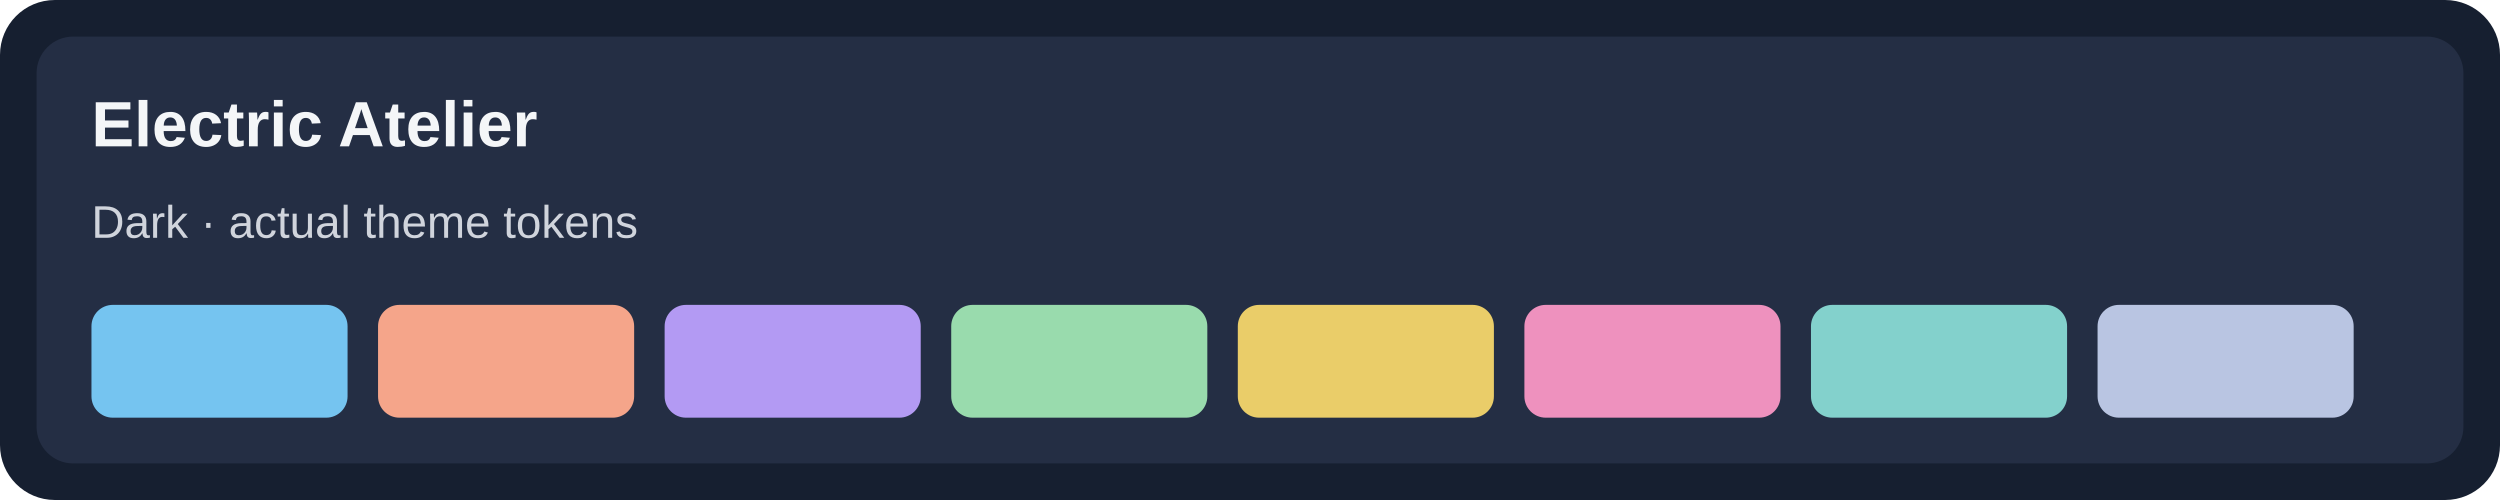
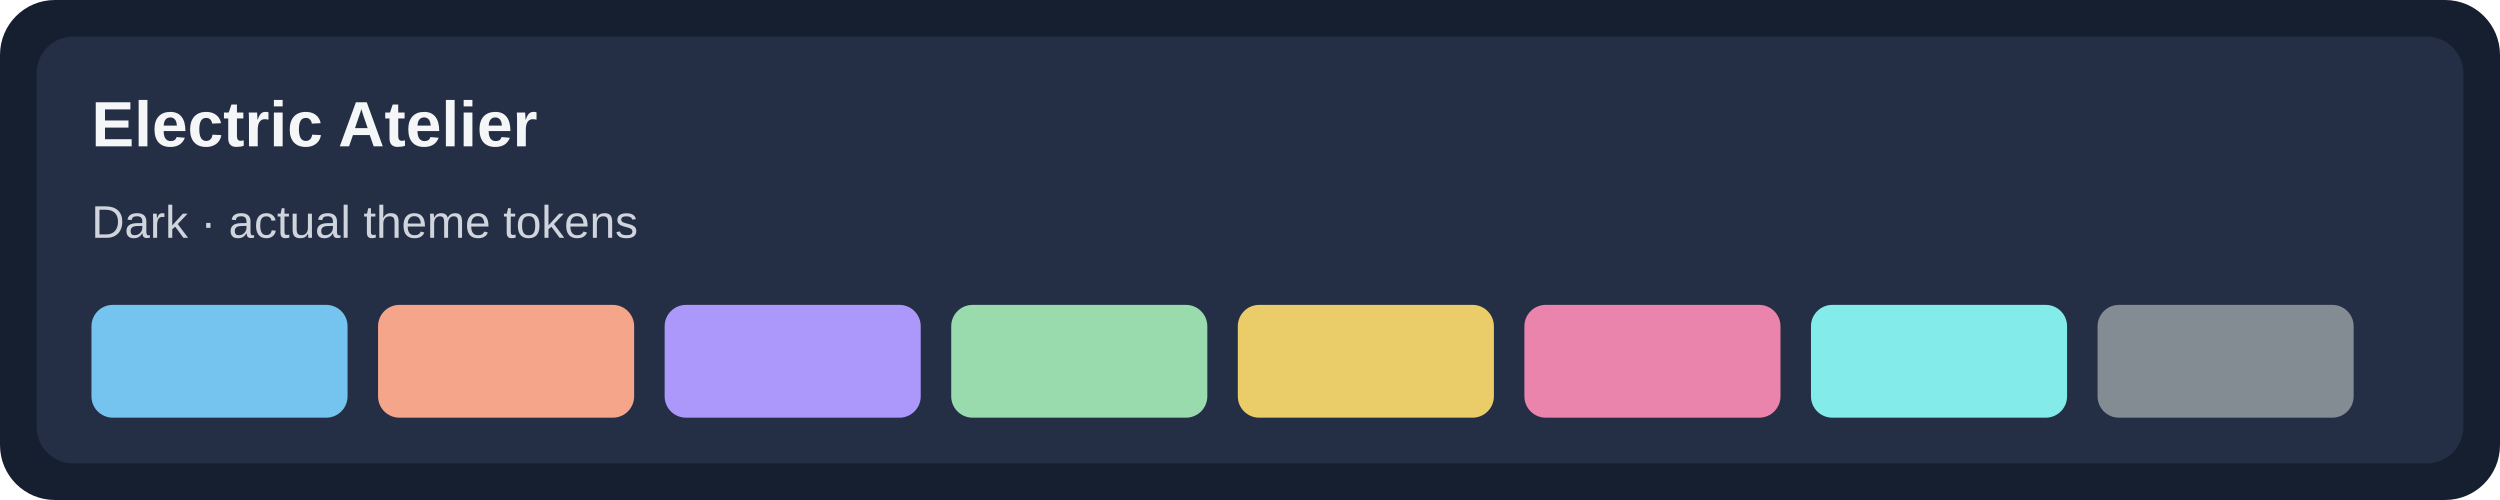
<svg xmlns="http://www.w3.org/2000/svg" width="820" height="164" viewBox="0 0 820 164">
  <rect width="820" height="164" rx="18" fill="#161F30" />
  <rect x="12" y="12" width="796" height="140" rx="12" fill="#242E44" />
  <text x="30" y="48" fill="#F4F6F8" font-family="Segoe UI,Arial,sans-serif" font-size="21" font-weight="650">Electric Atelier</text>
  <text x="30" y="78" fill="#D0D4DC" font-family="Segoe UI,Arial,sans-serif" font-size="15">Dark · actual theme tokens</text>
  <rect x="30" y="100" width="84" height="37" rx="7" fill="#75C4F0" />
  <rect x="124" y="100" width="84" height="37" rx="7" fill="#F5A58A" />
-   <rect x="218" y="100" width="84" height="37" rx="7" fill="#B39AF3" />
+   <rect x="218" y="100" width="84" height="37" rx="7" fill="#AC98FB" />
  <rect x="312" y="100" width="84" height="37" rx="7" fill="#99DBAD" />
  <rect x="406" y="100" width="84" height="37" rx="7" fill="#EACD69" />
-   <rect x="500" y="100" width="84" height="37" rx="7" fill="#EE91BE" />
-   <rect x="594" y="100" width="84" height="37" rx="7" fill="#83D1CC" />
-   <rect x="688" y="100" width="84" height="37" rx="7" fill="#B9C5E2" />
+   <rect x="500" y="100" width="84" height="37" rx="7" fill="#EB84AD" />
+   <rect x="594" y="100" width="84" height="37" rx="7" fill="#84EBEB" />
+   <rect x="688" y="100" width="84" height="37" rx="7" fill="#838B93" />
</svg>
